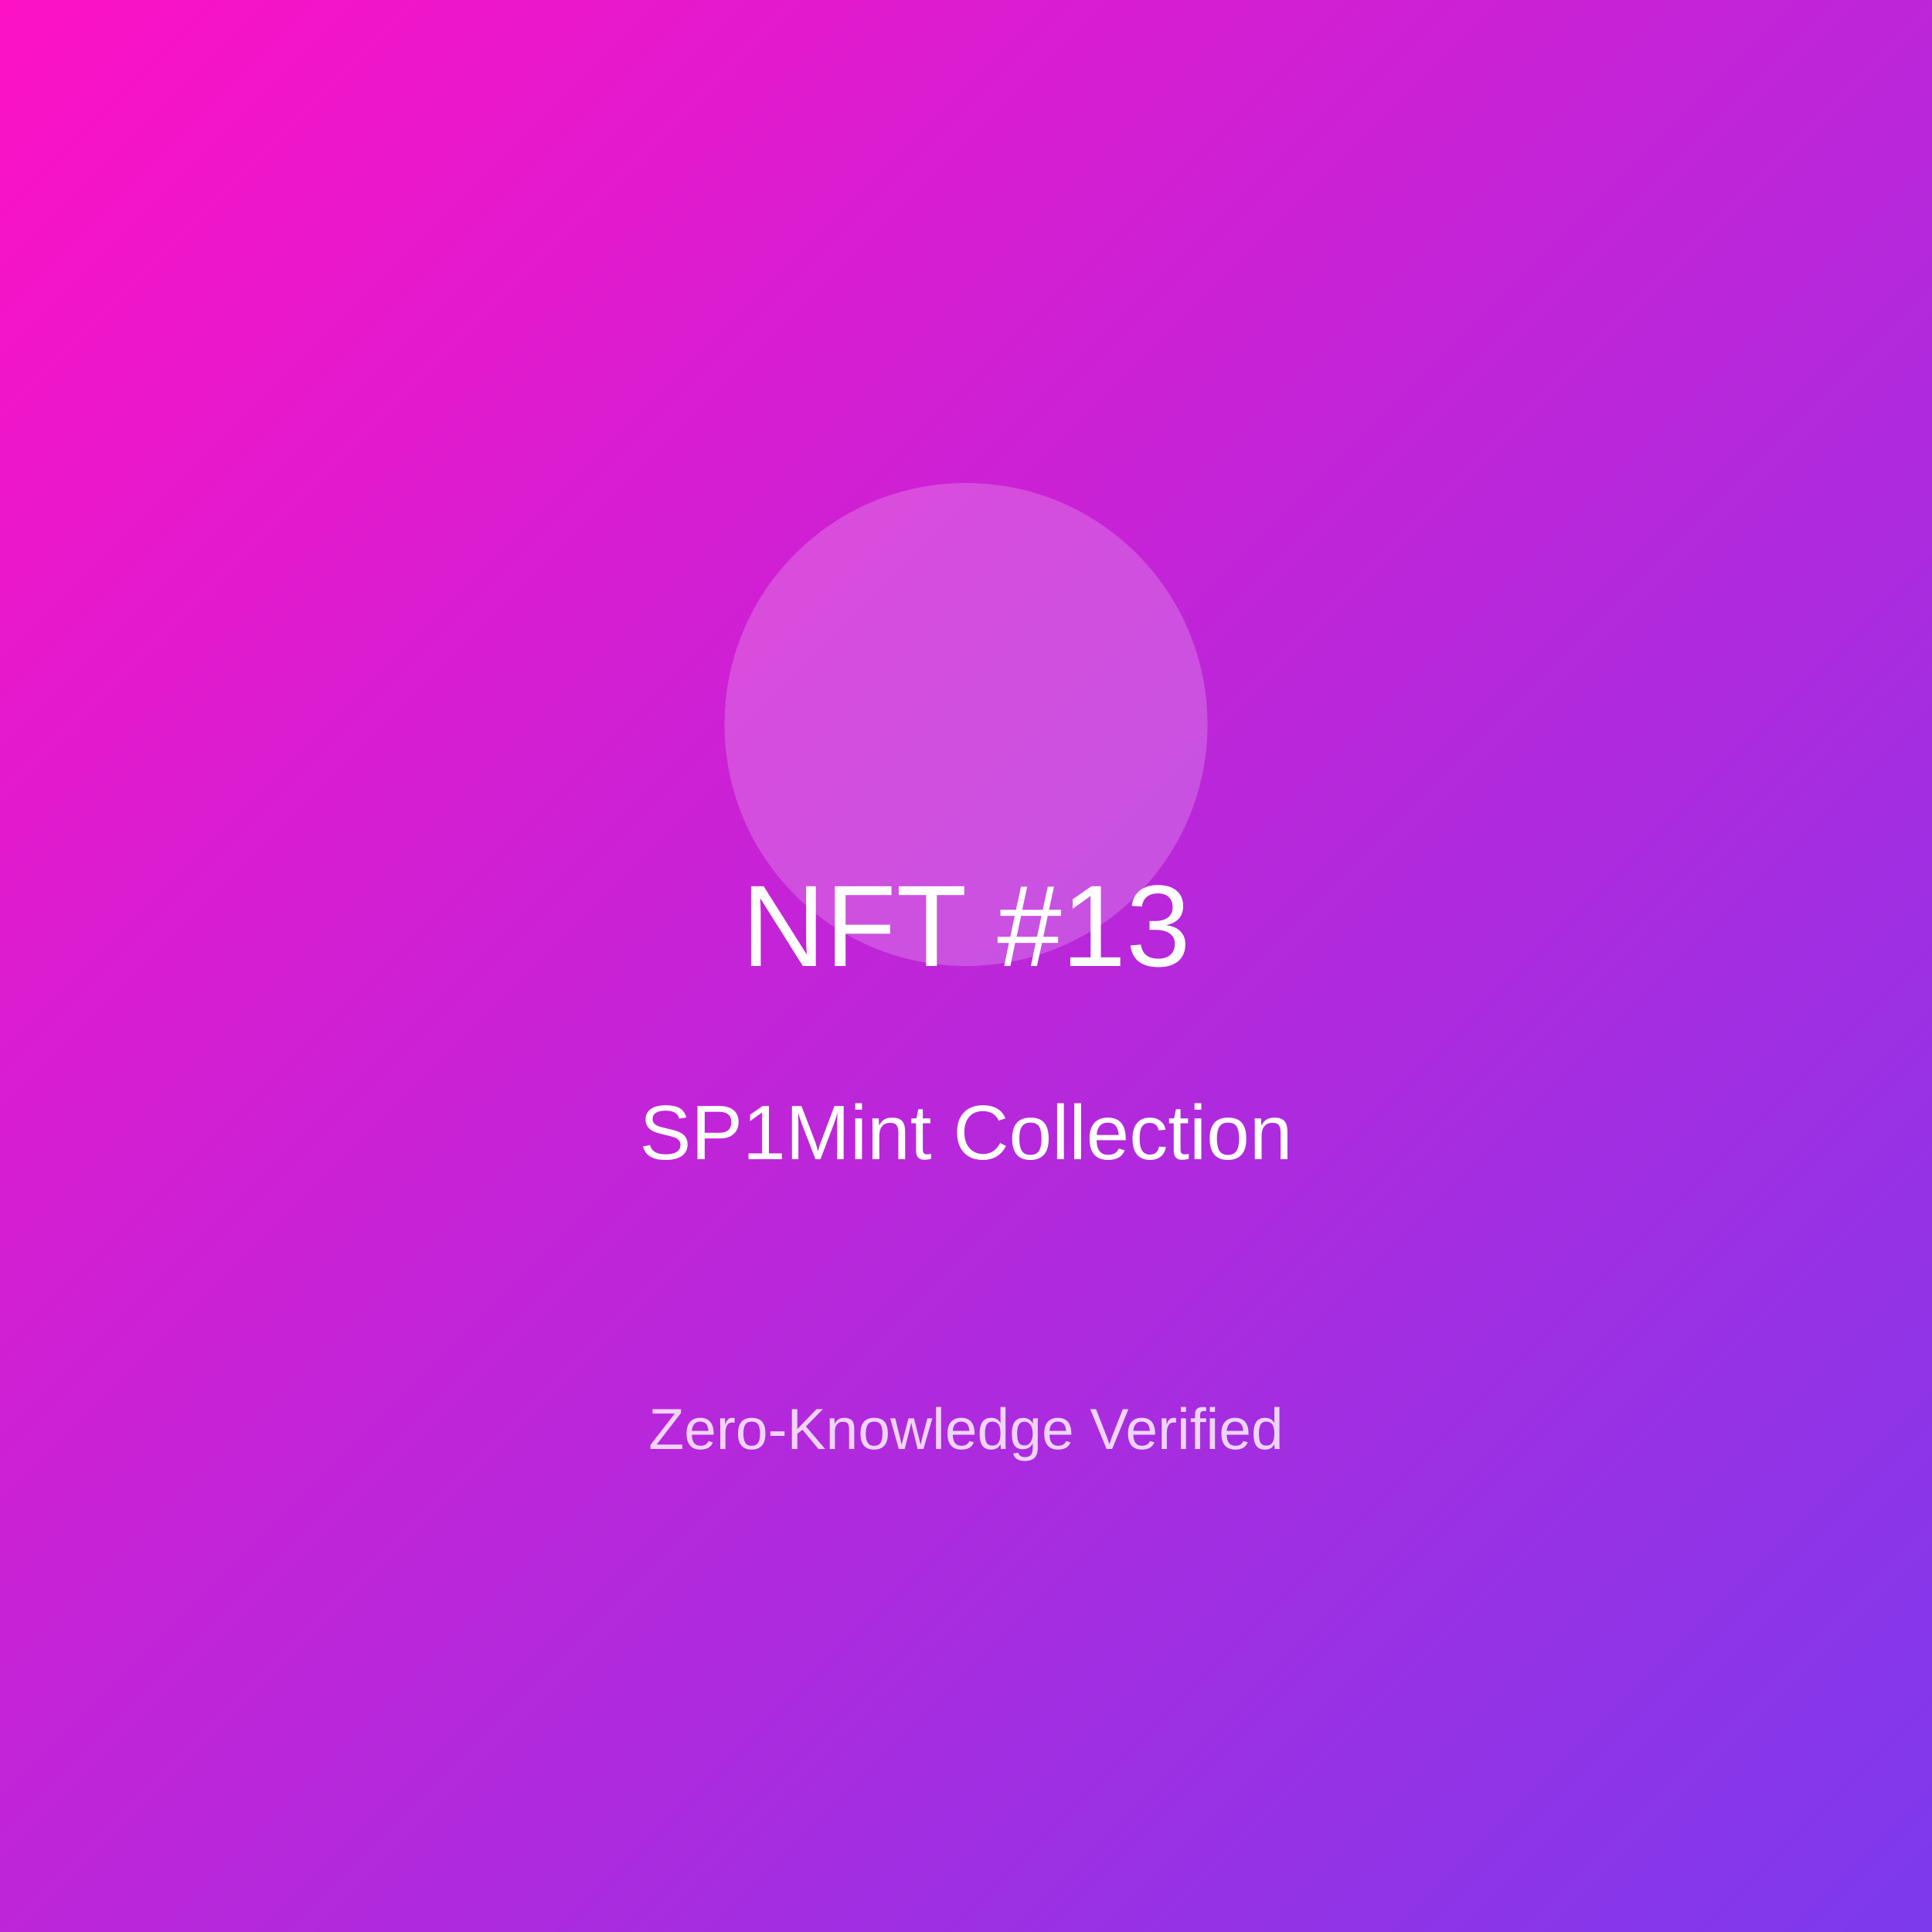
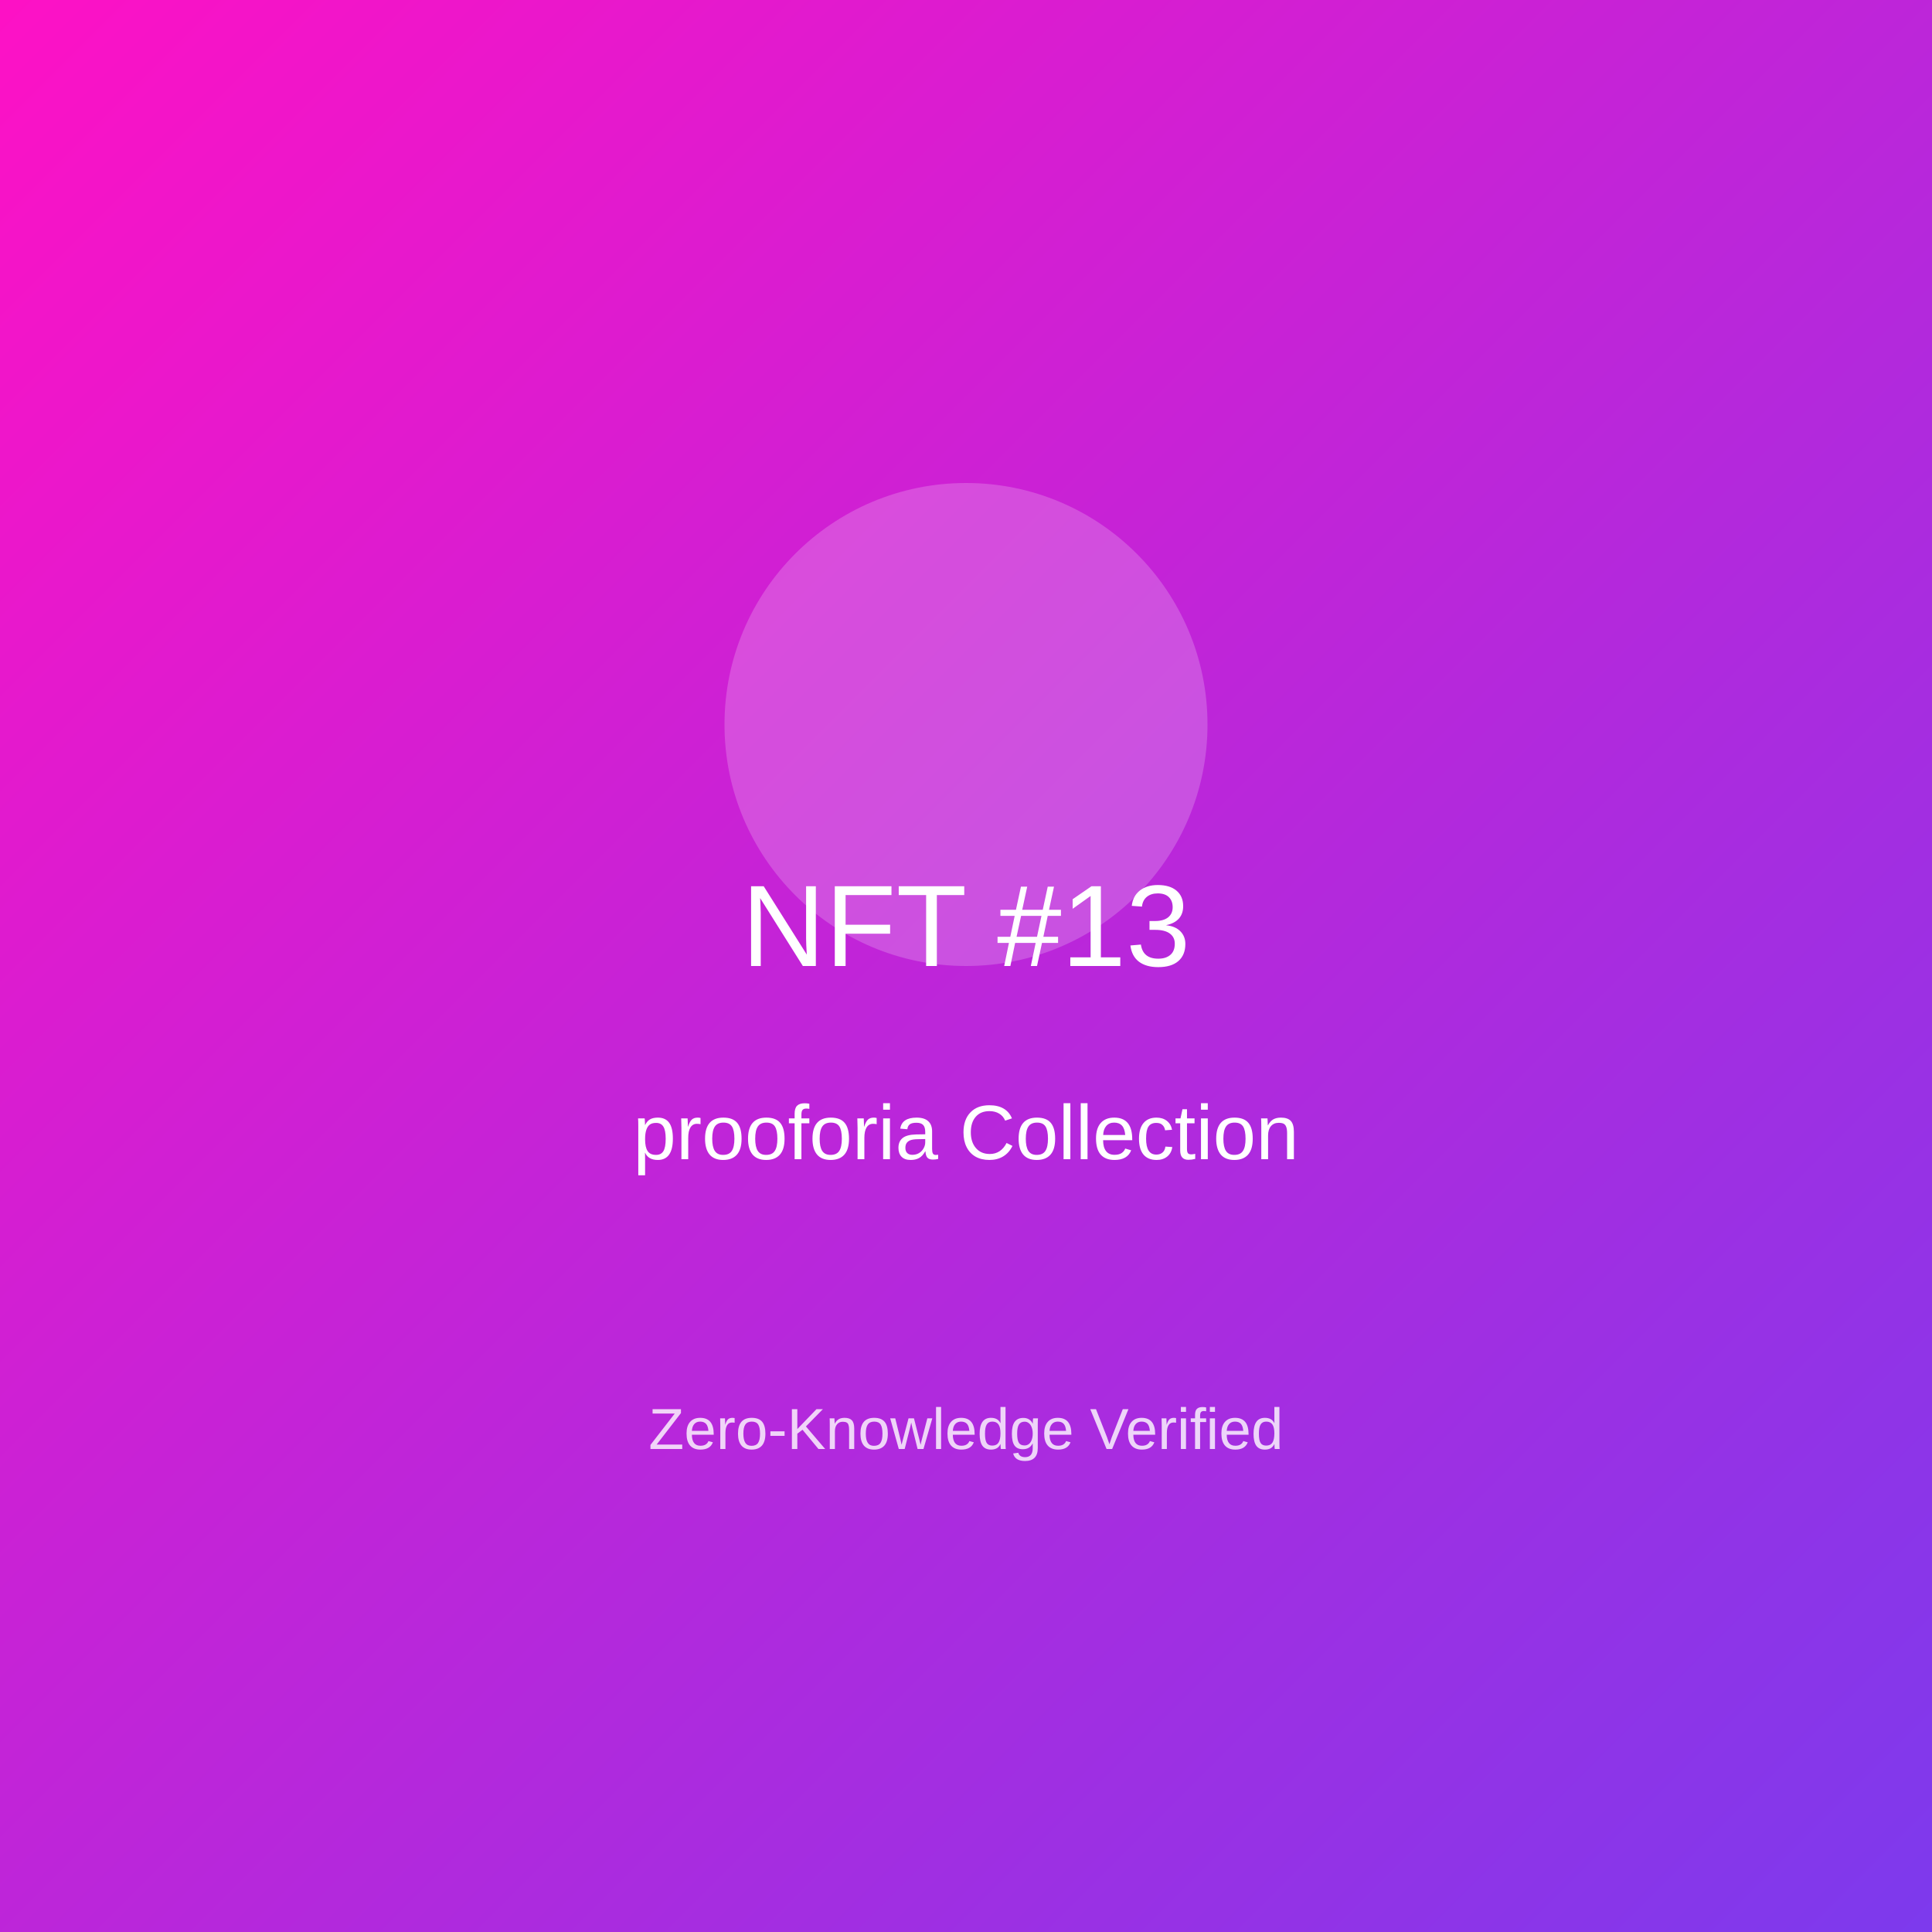
<svg xmlns="http://www.w3.org/2000/svg" width="400" height="400">
  <defs>
    <linearGradient id="grad13" x1="0%" y1="0%" x2="100%" y2="100%">
      <stop offset="0%" style="stop-color:#FE11C5;stop-opacity:1" />
      <stop offset="100%" style="stop-color:#7C3AED;stop-opacity:1" />
    </linearGradient>
  </defs>
  <rect width="100%" height="100%" fill="url(#grad13)" />
  <circle cx="200" cy="150" r="50" fill="rgba(255,255,255,0.2)" />
  <text x="200" y="200" text-anchor="middle" fill="white" font-size="24" font-family="Arial, sans-serif">NFT #13</text>
-   <text x="200" y="240" text-anchor="middle" fill="white" font-size="16" font-family="Arial, sans-serif">SP1Mint Collection</text>
+   <text x="200" y="240" text-anchor="middle" fill="white" font-size="16" font-family="Arial, sans-serif">prooforia Collection</text>
  <text x="200" y="300" text-anchor="middle" fill="rgba(255,255,255,0.8)" font-size="12" font-family="Arial, sans-serif">Zero-Knowledge Verified</text>
</svg>
